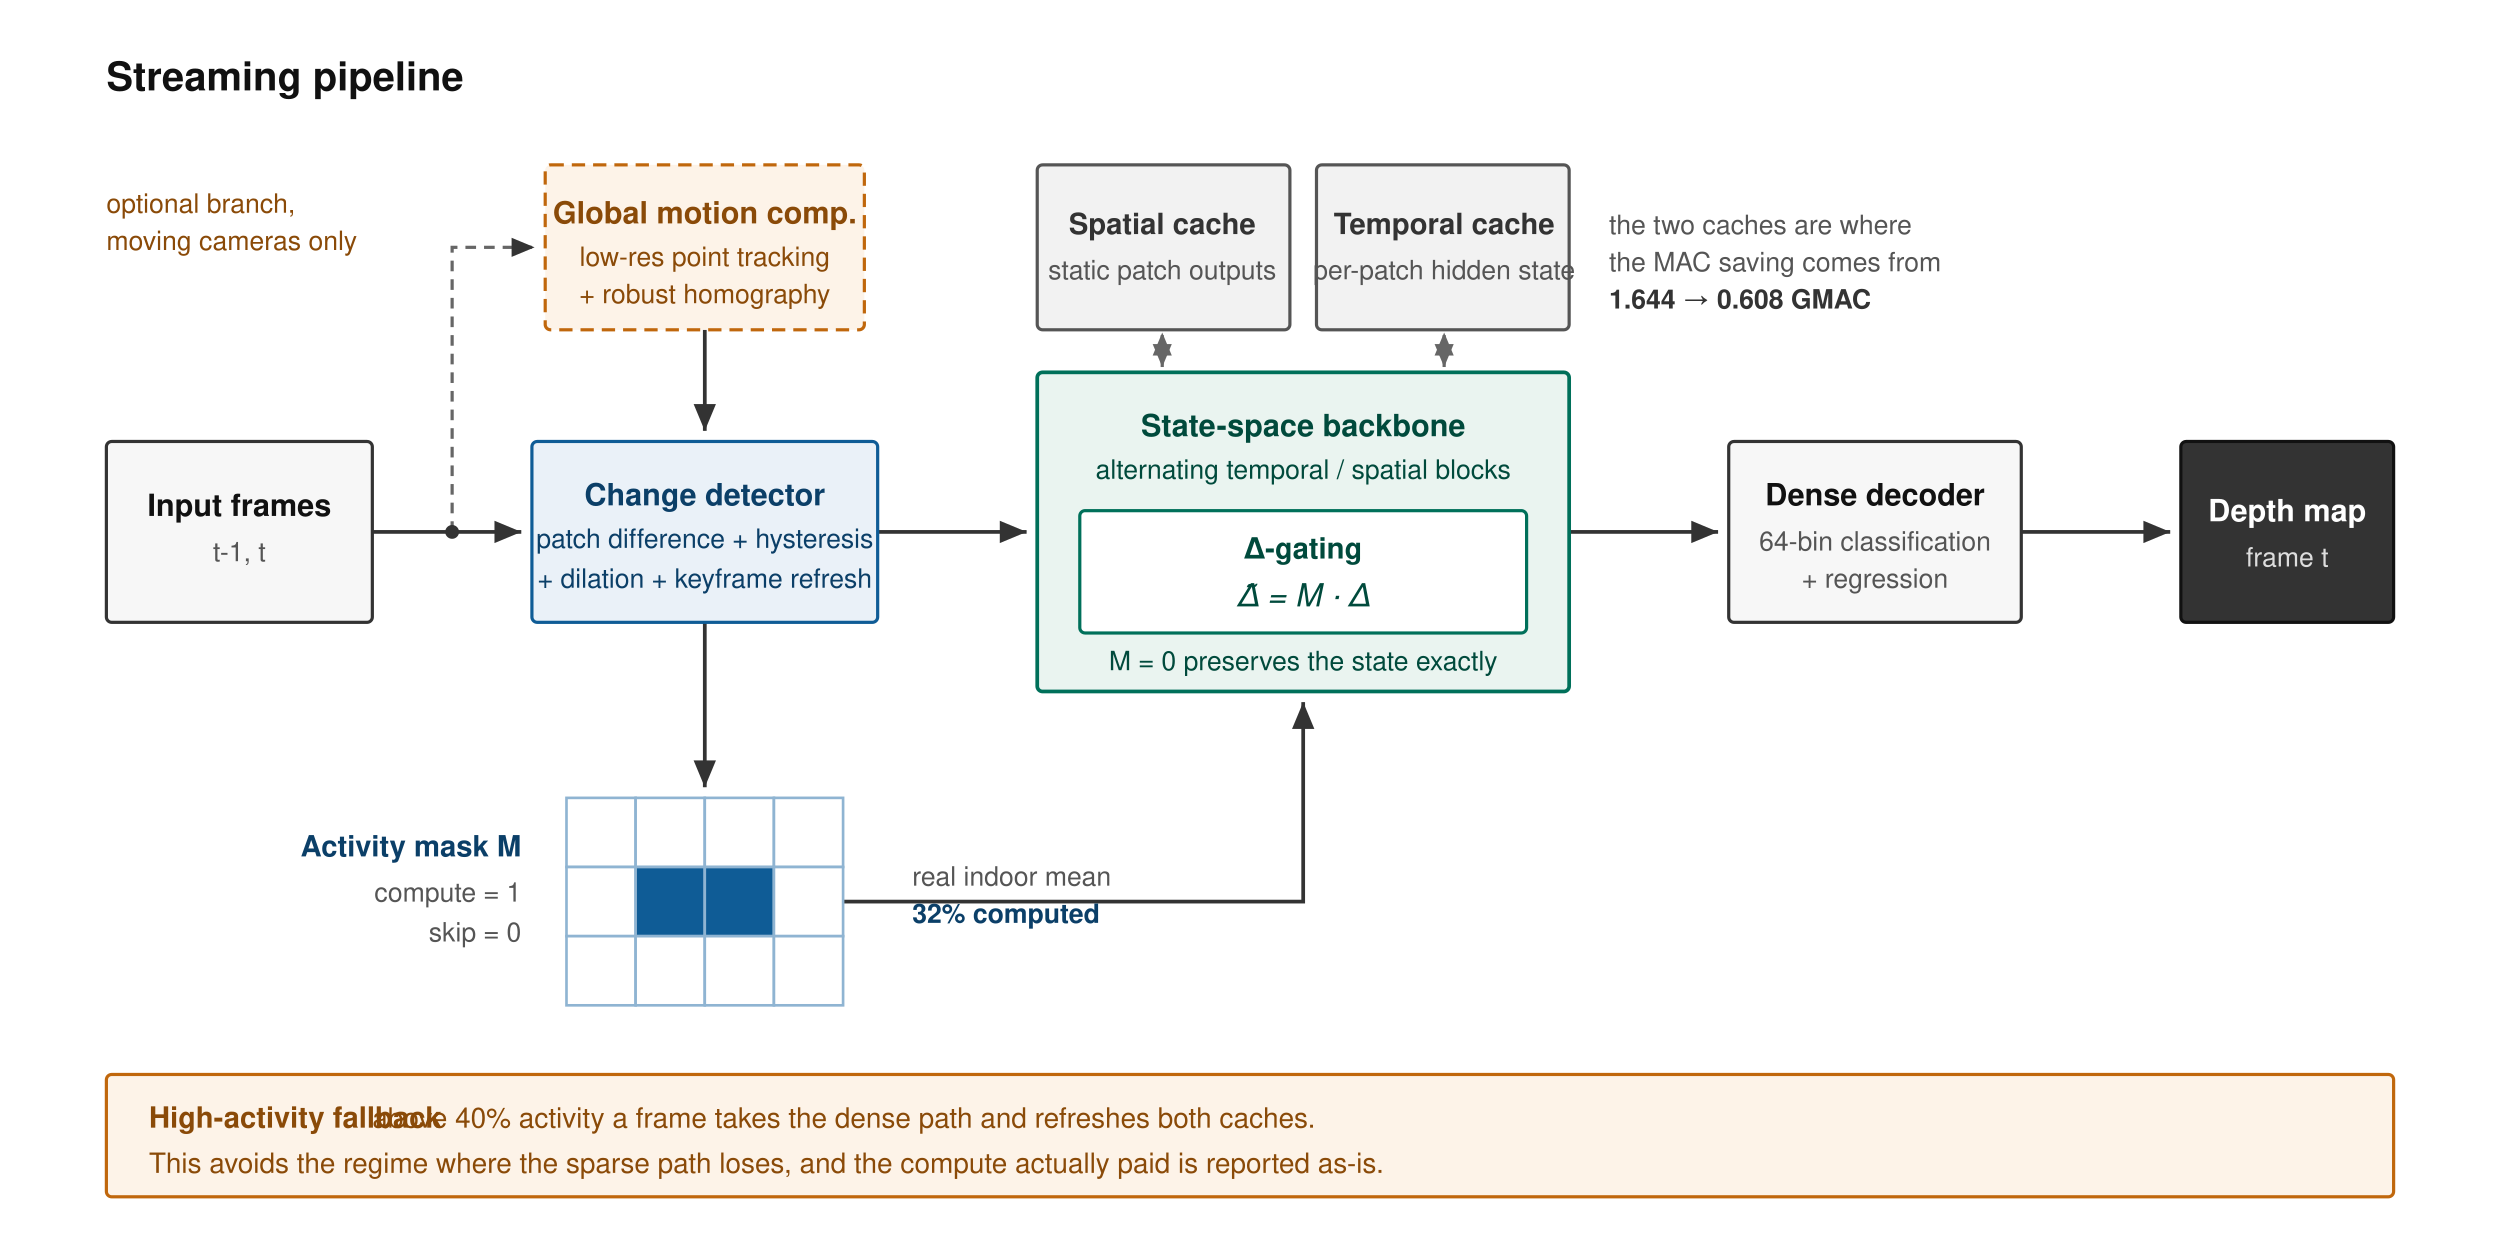
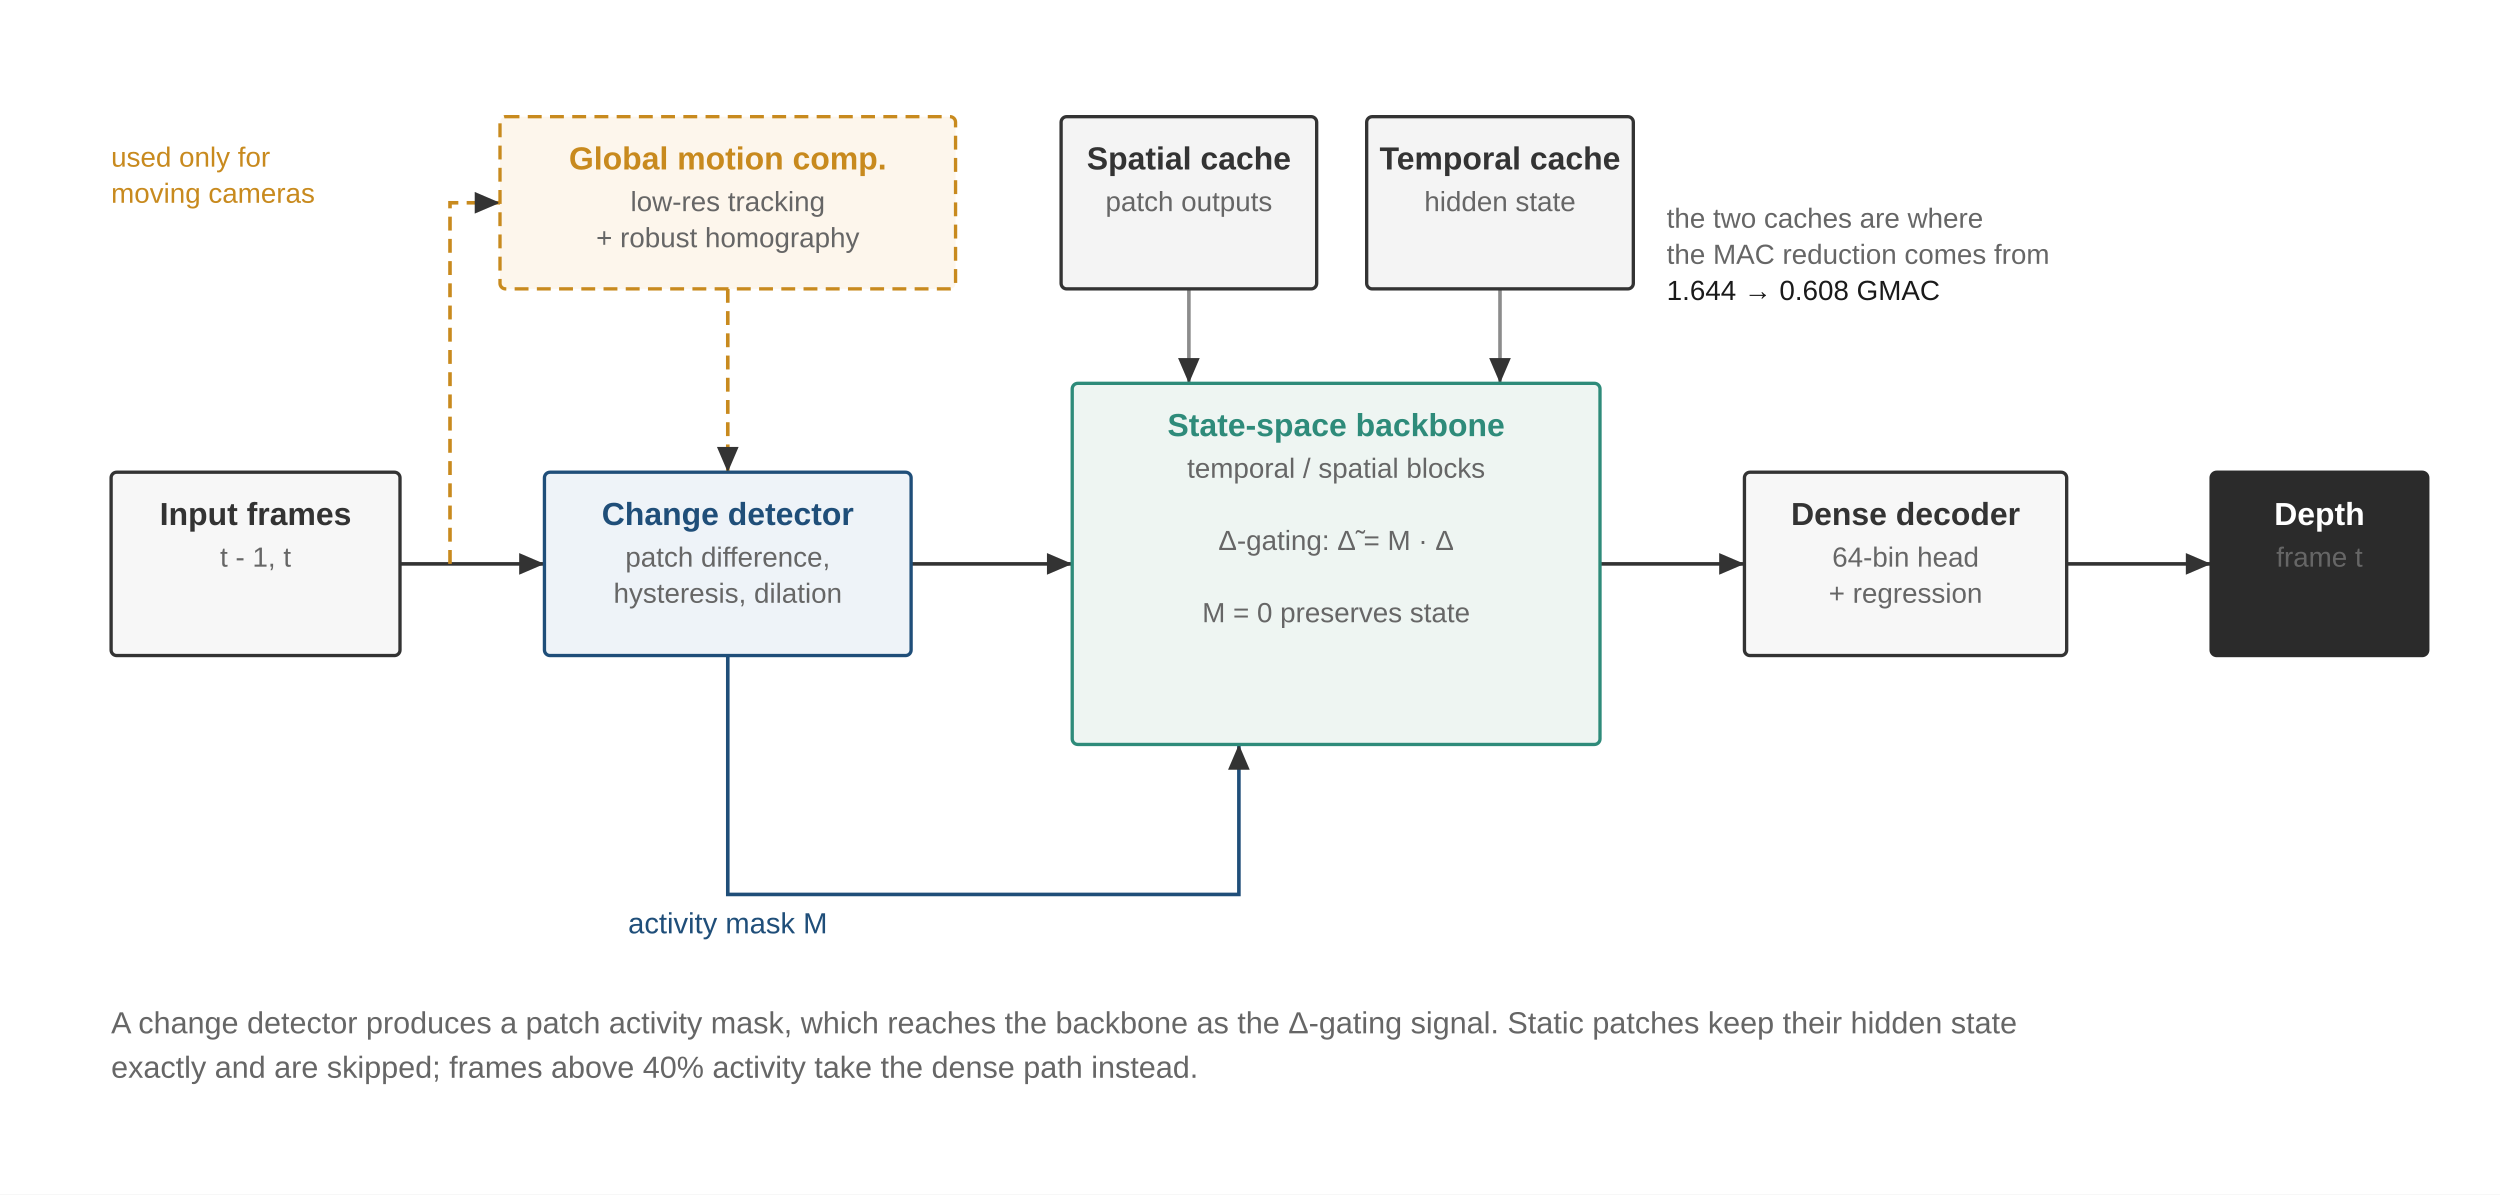
- <svg xmlns="http://www.w3.org/2000/svg" viewBox="0 0 940 470" width="940" height="470" font-family="Helvetica, Arial, sans-serif">
-   <rect width="940" height="470" fill="#ffffff" />
+ <svg xmlns="http://www.w3.org/2000/svg" viewBox="0 0 900 430" width="900" height="430" font-family="Arial, Helvetica, sans-serif">
+   <rect width="900" height="430" fill="#ffffff" />
  <defs>
-     <marker id="arw" markerWidth="8" markerHeight="8" refX="7.2" refY="3" orient="auto" markerUnits="strokeWidth">
-       <path d="M0,0 L7.2,3 L0,6 z" fill="#333333" />
-     </marker>
-     <marker id="arwS" markerWidth="8" markerHeight="8" refX="7.2" refY="3" orient="auto" markerUnits="strokeWidth">
-       <path d="M0,0 L7.2,3 L0,6 z" fill="#666666" />
-     </marker>
-     <marker id="arwSb" markerWidth="8" markerHeight="8" refX="0.8" refY="3" orient="auto" markerUnits="strokeWidth">
-       <path d="M7.2,0 L0,3 L7.2,6 z" fill="#666666" />
+     <marker id="arw" markerWidth="8" markerHeight="8" refX="7" refY="3" orient="auto">
+       <path d="M0,0 L7,3 L0,6 z" fill="#333333" />
    </marker>
  </defs>
-   <text x="40" y="34" font-size="15" font-weight="600" fill="#111111">Streaming pipeline</text>
-   <g stroke="#333333" stroke-width="1.4" fill="none" marker-end="url(#arw)">
-     <path d="M140,200 H196" />
-     <path d="M330,200 H386" />
-     <path d="M590,200 H646" />
-     <path d="M760,200 H816" />
-     <path d="M265,124 V162" />
-     <path d="M265,234 V296" />
-     <path d="M317,339 H490 V264" />
-   </g>
-   <g stroke="#666666" stroke-width="1.2" fill="none" stroke-dasharray="4 3" marker-end="url(#arw)">
-     <path d="M170,200 V93 H201" />
-   </g>
-   <circle cx="170" cy="200" r="2.6" fill="#333333" />
-   <g stroke="#666666" stroke-width="1.2" fill="none" marker-end="url(#arwS)" marker-start="url(#arwSb)">
-     <path d="M437,126 V138" />
-     <path d="M543,126 V138" />
-   </g>
-   <rect x="205" y="62" width="120" height="62" rx="2" fill="#fdf3e8" stroke="#c0670c" stroke-width="1.2" stroke-dasharray="5 3" />
-   <text x="265" y="84" font-size="11.5" font-weight="600" fill="#8a4a08" text-anchor="middle">Global motion comp.</text>
-   <text x="265" y="100" font-size="10" fill="#8a4a08" text-anchor="middle">low-res point tracking</text>
-   <text x="265" y="114" font-size="10" fill="#8a4a08" text-anchor="middle">+ robust homography</text>
-   <text x="40" y="80" font-size="10" fill="#8a4a08">optional branch,</text>
-   <text x="40" y="94" font-size="10" fill="#8a4a08">moving cameras only</text>
-   <rect x="390" y="62" width="95" height="62" rx="2" fill="#f2f2f2" stroke="#555555" stroke-width="1.2" />
-   <text x="437" y="88" font-size="11" font-weight="600" fill="#333333" text-anchor="middle">Spatial cache</text>
-   <text x="437" y="105" font-size="10" fill="#555555" text-anchor="middle">static patch outputs</text>
-   <rect x="495" y="62" width="95" height="62" rx="2" fill="#f2f2f2" stroke="#555555" stroke-width="1.2" />
-   <text x="543" y="88" font-size="11" font-weight="600" fill="#333333" text-anchor="middle">Temporal cache</text>
-   <text x="543" y="105" font-size="10" fill="#555555" text-anchor="middle">per-patch hidden state</text>
-   <text x="605" y="88" font-size="10" fill="#555555">the two caches are where</text>
-   <text x="605" y="102" font-size="10" fill="#555555">the MAC saving comes from</text>
-   <text x="605" y="116" font-size="10" font-weight="600" fill="#333333">1.644 → 0.608 GMAC</text>
-   <rect x="40" y="166" width="100" height="68" rx="2" fill="#f7f7f7" stroke="#333333" stroke-width="1.2" />
-   <text x="90" y="194" font-size="11.5" font-weight="600" fill="#111111" text-anchor="middle">Input frames</text>
-   <text x="90" y="211" font-size="10" fill="#555555" text-anchor="middle">t-1, t</text>
-   <rect x="200" y="166" width="130" height="68" rx="2" fill="#eaf1f8" stroke="#0f5c96" stroke-width="1.2" />
-   <text x="265" y="190" font-size="11.5" font-weight="600" fill="#0b3f68" text-anchor="middle">Change detector</text>
-   <text x="265" y="206" font-size="10" fill="#0b3f68" text-anchor="middle">patch difference + hysteresis</text>
-   <text x="265" y="221" font-size="10" fill="#0b3f68" text-anchor="middle">+ dilation + keyframe refresh</text>
-   <rect x="390" y="140" width="200" height="120" rx="2" fill="#eaf4f0" stroke="#00705a" stroke-width="1.4" />
-   <text x="490" y="164" font-size="11.5" font-weight="600" fill="#004a3c" text-anchor="middle">State-space backbone</text>
-   <text x="490" y="180" font-size="10" fill="#004a3c" text-anchor="middle">alternating temporal / spatial blocks</text>
-   <rect x="406" y="192" width="168" height="46" rx="2" fill="#ffffff" stroke="#00705a" stroke-width="1.2" />
-   <text x="490" y="210" font-size="11" font-weight="600" fill="#004a3c" text-anchor="middle">Δ-gating</text>
-   <text x="490" y="228" font-size="12" font-style="italic" fill="#004a3c" text-anchor="middle">Δ̃ = M · Δ</text>
-   <text x="490" y="252" font-size="10" fill="#004a3c" text-anchor="middle">M = 0 preserves the state exactly</text>
-   <rect x="650" y="166" width="110" height="68" rx="2" fill="#f7f7f7" stroke="#333333" stroke-width="1.2" />
-   <text x="705" y="190" font-size="11.5" font-weight="600" fill="#111111" text-anchor="middle">Dense decoder</text>
-   <text x="705" y="207" font-size="10" fill="#555555" text-anchor="middle">64-bin classification</text>
-   <text x="705" y="221" font-size="10" fill="#555555" text-anchor="middle">+ regression</text>
-   <rect x="820" y="166" width="80" height="68" rx="2" fill="#333333" stroke="#111111" stroke-width="1.2" />
-   <text x="860" y="196" font-size="11.5" font-weight="600" fill="#ffffff" text-anchor="middle">Depth map</text>
-   <text x="860" y="213" font-size="10" fill="#dddddd" text-anchor="middle">frame t</text>
-   <text x="196" y="322" font-size="11" font-weight="600" fill="#0b3f68" text-anchor="end">Activity mask M</text>
-   <text x="196" y="339" font-size="10" fill="#555555" text-anchor="end">compute = 1</text>
-   <text x="196" y="354" font-size="10" fill="#555555" text-anchor="end">skip = 0</text>
-   <g stroke="#8fb4d2" stroke-width="1" fill="#ffffff">
-     <rect x="213" y="300" width="26" height="26" />
-     <rect x="239" y="300" width="26" height="26" />
-     <rect x="265" y="300" width="26" height="26" />
-     <rect x="291" y="300" width="26" height="26" />
-     <rect x="213" y="326" width="26" height="26" />
-     <rect x="239" y="326" width="26" height="26" fill="#0f5c96" />
-     <rect x="265" y="326" width="26" height="26" fill="#0f5c96" />
-     <rect x="291" y="326" width="26" height="26" />
-     <rect x="213" y="352" width="26" height="26" />
-     <rect x="239" y="352" width="26" height="26" />
-     <rect x="265" y="352" width="26" height="26" />
-     <rect x="291" y="352" width="26" height="26" />
-   </g>
-   <text x="343" y="333" font-size="10" fill="#555555">real indoor mean</text>
-   <text x="343" y="347" font-size="10" font-weight="600" fill="#0b3f68">32% computed</text>
-   <rect x="40" y="404" width="860" height="46" rx="2" fill="#fdf3e8" stroke="#c0670c" stroke-width="1.2" />
-   <text x="56" y="424" font-size="11" font-weight="600" fill="#8a4a08">High-activity fallback</text>
-   <text x="140" y="424" font-size="10.5" fill="#8a4a08">above 40% activity a frame takes the dense path and refreshes both caches.</text>
-   <text x="56" y="441" font-size="10.5" fill="#8a4a08">This avoids the regime where the sparse path loses, and the compute actually paid is reported as-is.</text>
+   <path d="M144,203.0 L196,203.0" fill="none" stroke="#333333" stroke-width="1.3" marker-end="url(#arw)" />
+   <path d="M328,203.0 L386,203" fill="none" stroke="#333333" stroke-width="1.3" marker-end="url(#arw)" />
+   <path d="M576,203.0 L628,203.0" fill="none" stroke="#333333" stroke-width="1.3" marker-end="url(#arw)" />
+   <path d="M744,203.0 L796,203.0" fill="none" stroke="#333333" stroke-width="1.3" marker-end="url(#arw)" />
+   <path d="M162,203.0 V73 H180 V73.0" fill="none" stroke="#c88a1e" stroke-width="1.3" stroke-dasharray="5 3" marker-end="url(#arw)" />
+   <path d="M262.0,104 L262.0,170" fill="none" stroke="#c88a1e" stroke-width="1.3" stroke-dasharray="5 3" marker-end="url(#arw)" />
+   <path d="M428.0,104 L428,138" fill="none" stroke="#8c8c8c" stroke-width="1.3" marker-end="url(#arw)" />
+   <path d="M540.0,104 L540,138" fill="none" stroke="#8c8c8c" stroke-width="1.3" marker-end="url(#arw)" />
+   <path d="M262.0,236 V322 H446 V268" fill="none" stroke="#1f4e79" stroke-width="1.3" marker-end="url(#arw)" />
+   <rect x="40" y="170" width="104" height="66" rx="2" fill="#f7f7f7" stroke="#333333" stroke-width="1.2" />
+   <text x="92.0" y="189.0" font-size="11.5" fill="#333333" text-anchor="middle" font-weight="bold" font-style="normal">Input frames</text>
+   <text x="92.0" y="204.0" font-size="10" fill="#666666" text-anchor="middle" font-weight="normal" font-style="normal">t - 1,  t</text>
+   <rect x="196" y="170" width="132" height="66" rx="2" fill="#eef3f8" stroke="#1f4e79" stroke-width="1.2" />
+   <text x="262.0" y="189.0" font-size="11.5" fill="#1f4e79" text-anchor="middle" font-weight="bold" font-style="normal">Change detector</text>
+   <text x="262.0" y="204.0" font-size="10" fill="#666666" text-anchor="middle" font-weight="normal" font-style="normal">patch difference,</text>
+   <text x="262.0" y="217.0" font-size="10" fill="#666666" text-anchor="middle" font-weight="normal" font-style="normal">hysteresis, dilation</text>
+   <rect x="386" y="138" width="190" height="130" rx="2" fill="#eef5f2" stroke="#2e8b7a" stroke-width="1.2" />
+   <text x="481.0" y="157.0" font-size="11.5" fill="#2e8b7a" text-anchor="middle" font-weight="bold" font-style="normal">State-space backbone</text>
+   <text x="481.0" y="172.0" font-size="10" fill="#666666" text-anchor="middle" font-weight="normal" font-style="normal">temporal / spatial blocks</text>
+   <text x="481.0" y="185.0" font-size="10" fill="#666666" text-anchor="middle" font-weight="normal" font-style="normal" />
+   <text x="481.0" y="198.0" font-size="10" fill="#666666" text-anchor="middle" font-weight="normal" font-style="normal">Δ-gating:  Δ̃ = M · Δ</text>
+   <text x="481.0" y="211.0" font-size="10" fill="#666666" text-anchor="middle" font-weight="normal" font-style="normal" />
+   <text x="481.0" y="224.0" font-size="10" fill="#666666" text-anchor="middle" font-weight="normal" font-style="normal">M = 0 preserves state</text>
+   <rect x="628" y="170" width="116" height="66" rx="2" fill="#f7f7f7" stroke="#333333" stroke-width="1.2" />
+   <text x="686.0" y="189.0" font-size="11.5" fill="#333333" text-anchor="middle" font-weight="bold" font-style="normal">Dense decoder</text>
+   <text x="686.0" y="204.0" font-size="10" fill="#666666" text-anchor="middle" font-weight="normal" font-style="normal">64-bin head</text>
+   <text x="686.0" y="217.0" font-size="10" fill="#666666" text-anchor="middle" font-weight="normal" font-style="normal">+ regression</text>
+   <rect x="796" y="170" width="78" height="66" rx="2" fill="#2b2b2b" stroke="#2b2b2b" stroke-width="1.2" />
+   <text x="835.0" y="189.0" font-size="11.5" fill="#ffffff" text-anchor="middle" font-weight="bold" font-style="normal">Depth</text>
+   <text x="835.0" y="204.0" font-size="10" fill="#666666" text-anchor="middle" font-weight="normal" font-style="normal">frame t</text>
+   <rect x="180" y="42" width="164" height="62" rx="2" fill="#fdf6ec" stroke="#c88a1e" stroke-width="1.2" stroke-dasharray="5 3" />
+   <text x="262.0" y="61.0" font-size="11.5" fill="#c88a1e" text-anchor="middle" font-weight="bold" font-style="normal">Global motion comp.</text>
+   <text x="262.0" y="76.0" font-size="10" fill="#666666" text-anchor="middle" font-weight="normal" font-style="normal">low-res tracking</text>
+   <text x="262.0" y="89.0" font-size="10" fill="#666666" text-anchor="middle" font-weight="normal" font-style="normal">+ robust homography</text>
+   <rect x="382" y="42" width="92" height="62" rx="2" fill="#f4f4f4" stroke="#333333" stroke-width="1.2" />
+   <text x="428.0" y="61.0" font-size="11.5" fill="#333333" text-anchor="middle" font-weight="bold" font-style="normal">Spatial cache</text>
+   <text x="428.0" y="76.0" font-size="10" fill="#666666" text-anchor="middle" font-weight="normal" font-style="normal">patch outputs</text>
+   <rect x="492" y="42" width="96" height="62" rx="2" fill="#f4f4f4" stroke="#333333" stroke-width="1.2" />
+   <text x="540.0" y="61.0" font-size="11.5" fill="#333333" text-anchor="middle" font-weight="bold" font-style="normal">Temporal cache</text>
+   <text x="540.0" y="76.0" font-size="10" fill="#666666" text-anchor="middle" font-weight="normal" font-style="normal">hidden state</text>
+   <text x="262.0" y="336.0" font-size="10.5" fill="#1f4e79" text-anchor="middle" font-weight="normal" font-style="normal">activity mask M</text>
+   <text x="600.0" y="82.0" font-size="10" fill="#666666" text-anchor="start" font-weight="normal" font-style="normal">the two caches are where</text>
+   <text x="600.0" y="95.0" font-size="10" fill="#666666" text-anchor="start" font-weight="normal" font-style="normal">the MAC reduction comes from</text>
+   <text x="600.0" y="108.0" font-size="10" fill="#1a1a1a" text-anchor="start" font-weight="normal" font-style="normal">1.644 → 0.608 GMAC</text>
+   <text x="40.0" y="60.0" font-size="10" fill="#c88a1e" text-anchor="start" font-weight="normal" font-style="normal">used only for</text>
+   <text x="40.0" y="73.0" font-size="10" fill="#c88a1e" text-anchor="start" font-weight="normal" font-style="normal">moving cameras</text>
+   <text x="40.0" y="372.0" font-size="11" fill="#666666" text-anchor="start" font-weight="normal" font-style="normal">A change detector produces a patch activity mask, which reaches the backbone as the Δ-gating signal. Static patches keep their hidden state</text>
+   <text x="40.0" y="388.0" font-size="11" fill="#666666" text-anchor="start" font-weight="normal" font-style="normal">exactly and are skipped; frames above 40% activity take the dense path instead.</text>
</svg>
